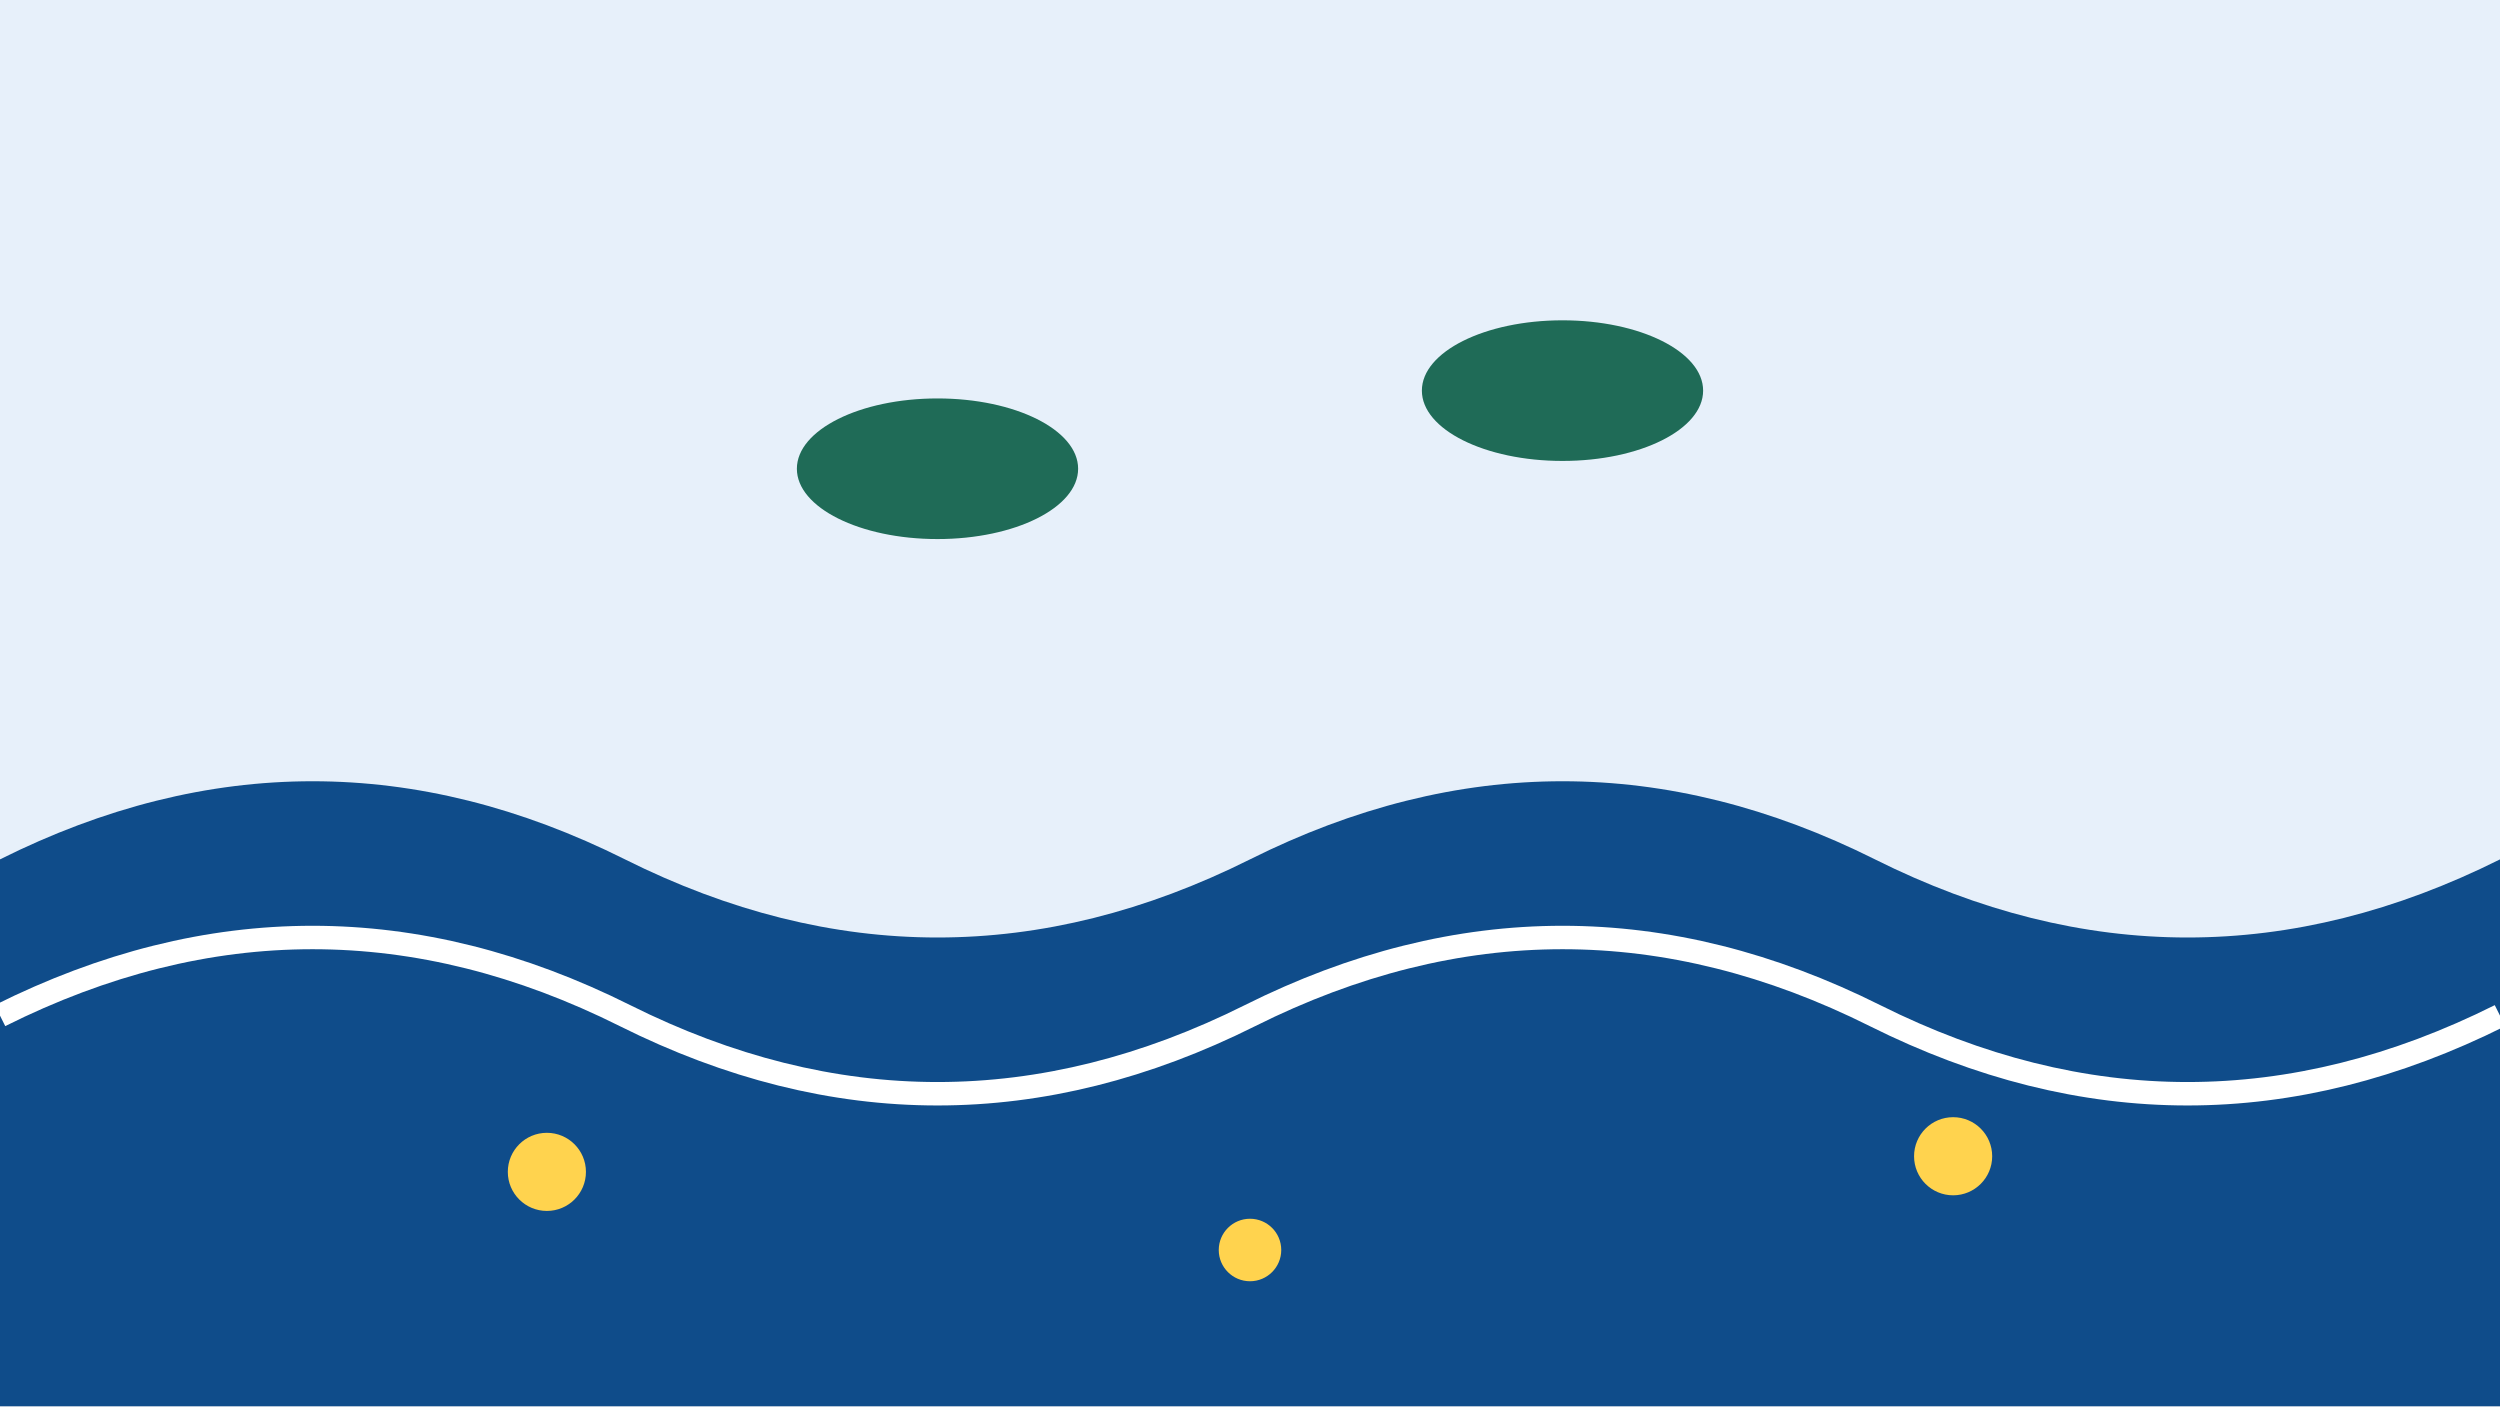
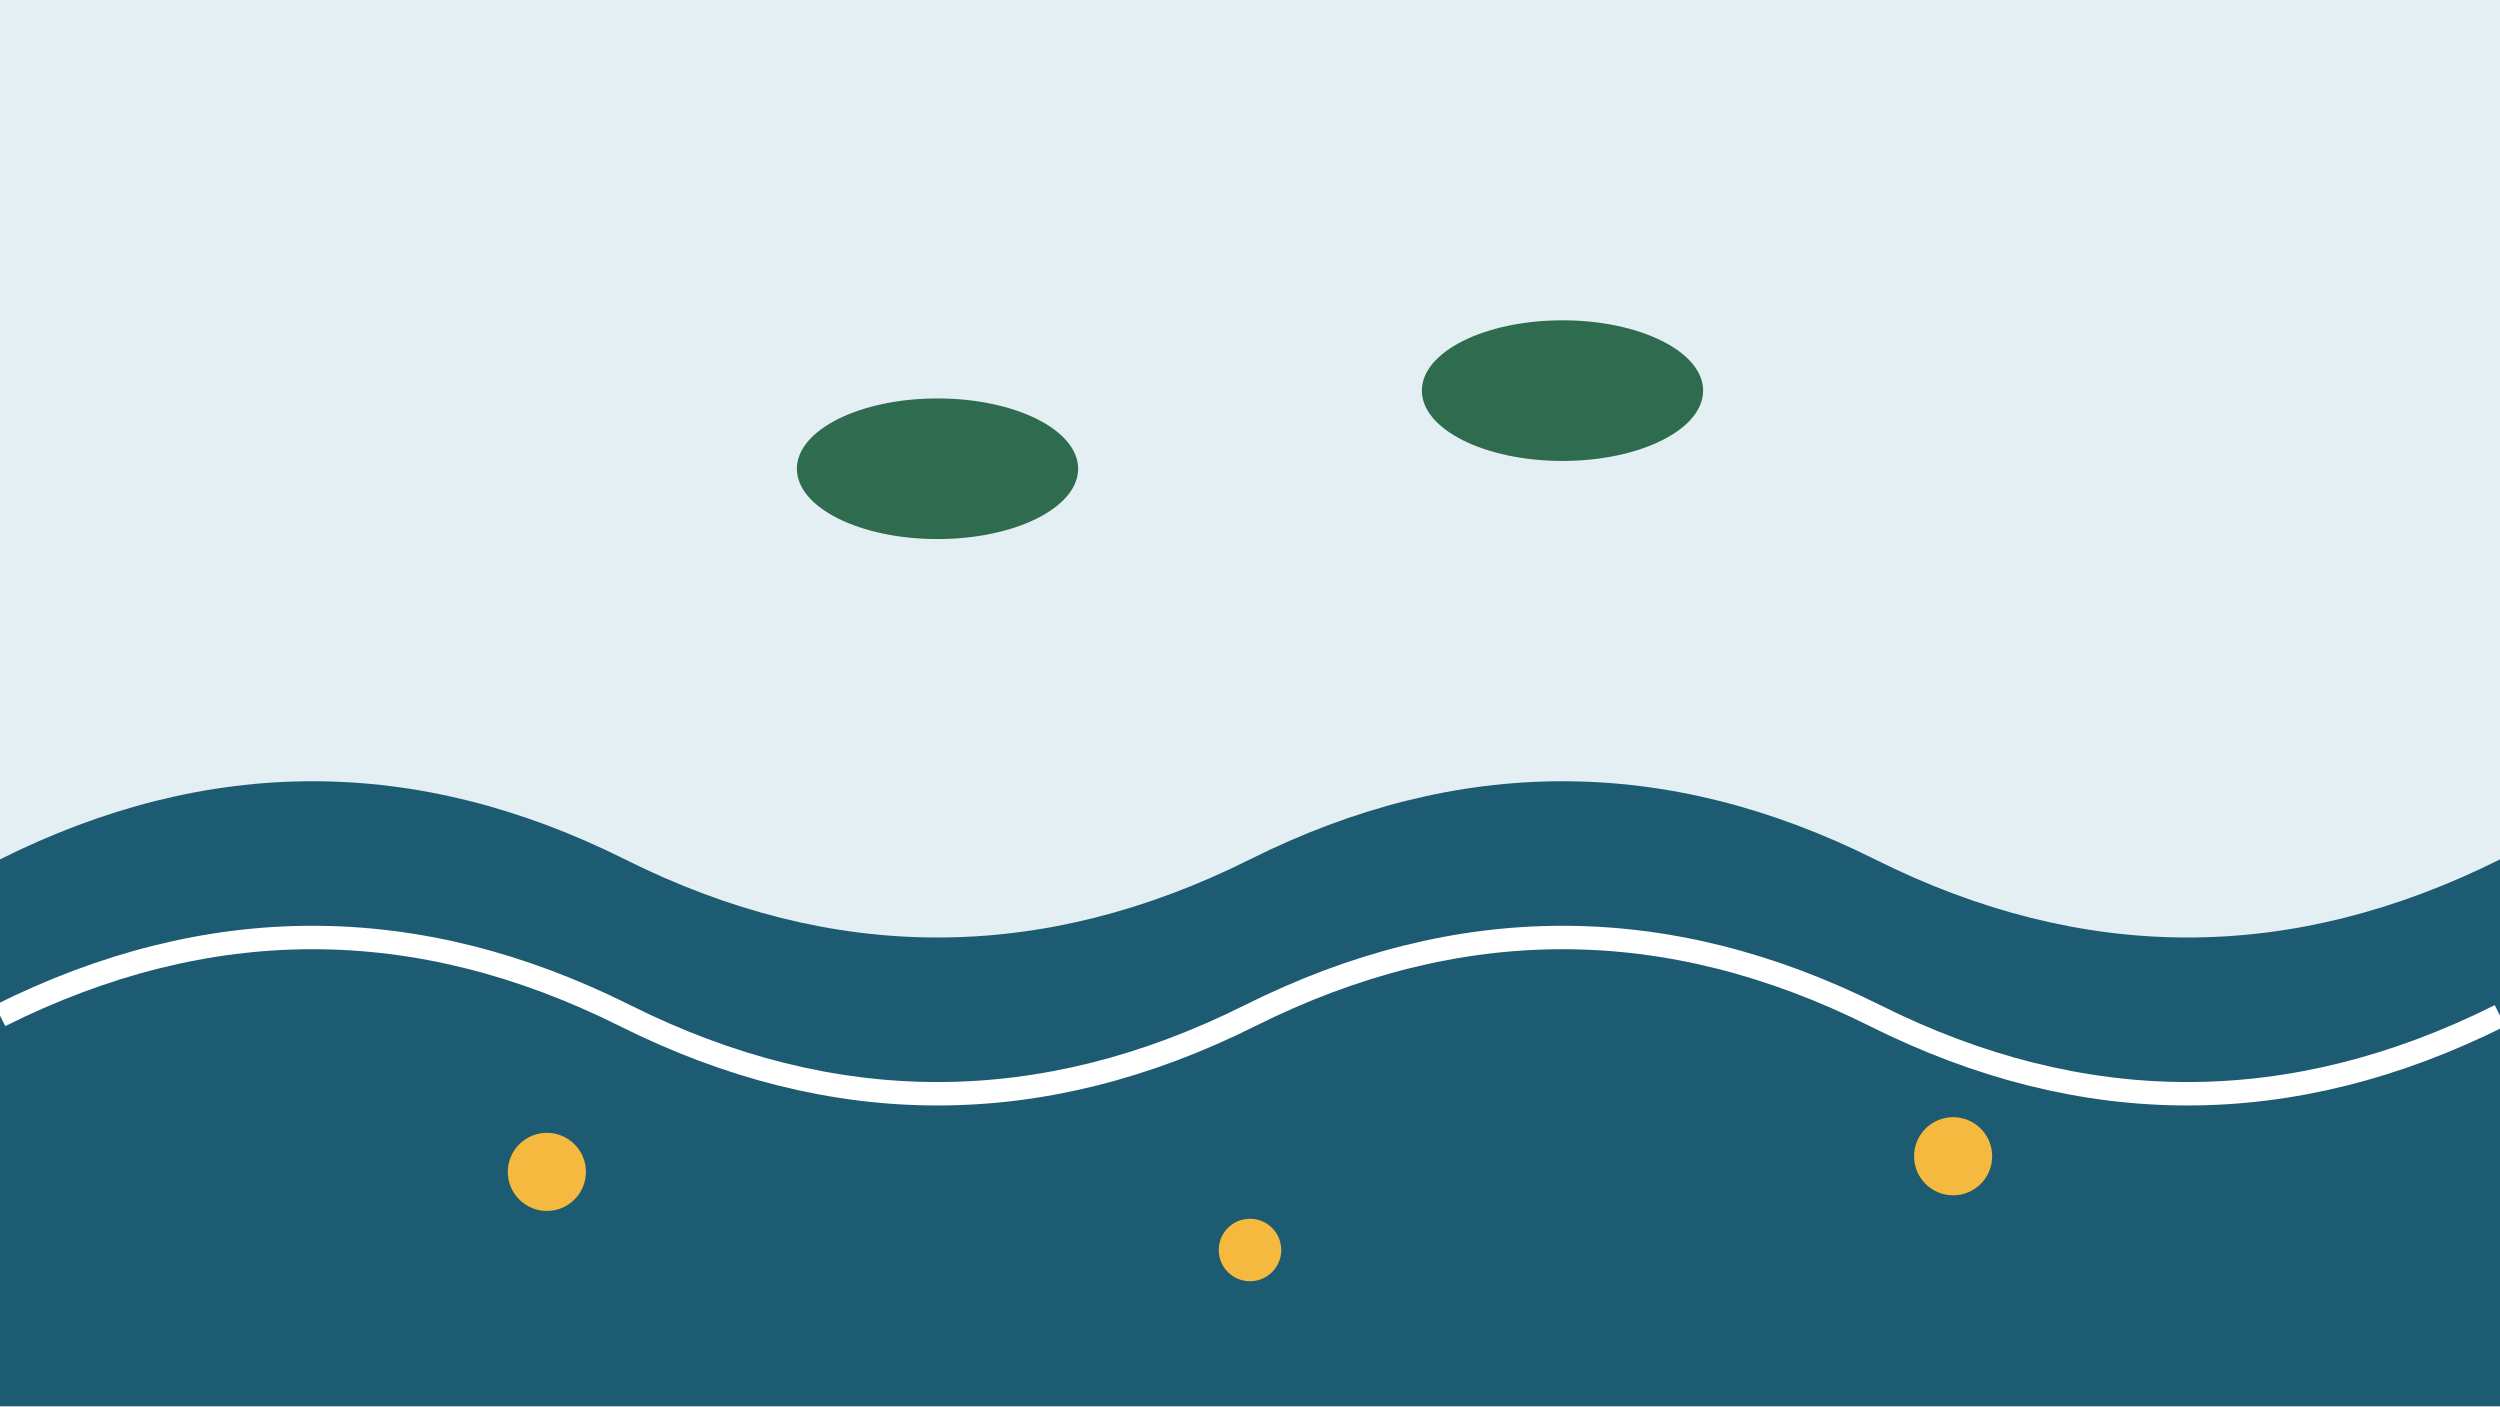
<svg xmlns="http://www.w3.org/2000/svg" viewBox="0 0 320 180" width="320" height="180">
-   <rect width="320" height="180" fill="#e7f0fa" />
-   <path d="M0 110 q40 -20 80 0 t80 0 t80 0 t80 0 v70 h-320z" fill="#0f4c8a" />
+   <rect width="320" height="180" fill="#e3eff2" />
+   <path d="M0 110 q40 -20 80 0 t80 0 t80 0 t80 0 v70 h-320z" fill="#1d5b73" />
  <path d="M0 130 q40 -20 80 0 t80 0 t80 0 t80 0" fill="none" stroke="#fff" stroke-width="3" />
-   <g fill="#ffd34e">
+   <g fill="#f4b93e">
    <circle cx="70" cy="150" r="5" />
    <circle cx="160" cy="160" r="4" />
    <circle cx="250" cy="148" r="5" />
  </g>
-   <g fill="#1f6b57">
+   <g fill="#2f6b4f">
    <ellipse cx="120" cy="60" rx="18" ry="9" />
    <ellipse cx="200" cy="50" rx="18" ry="9" />
  </g>
</svg>
